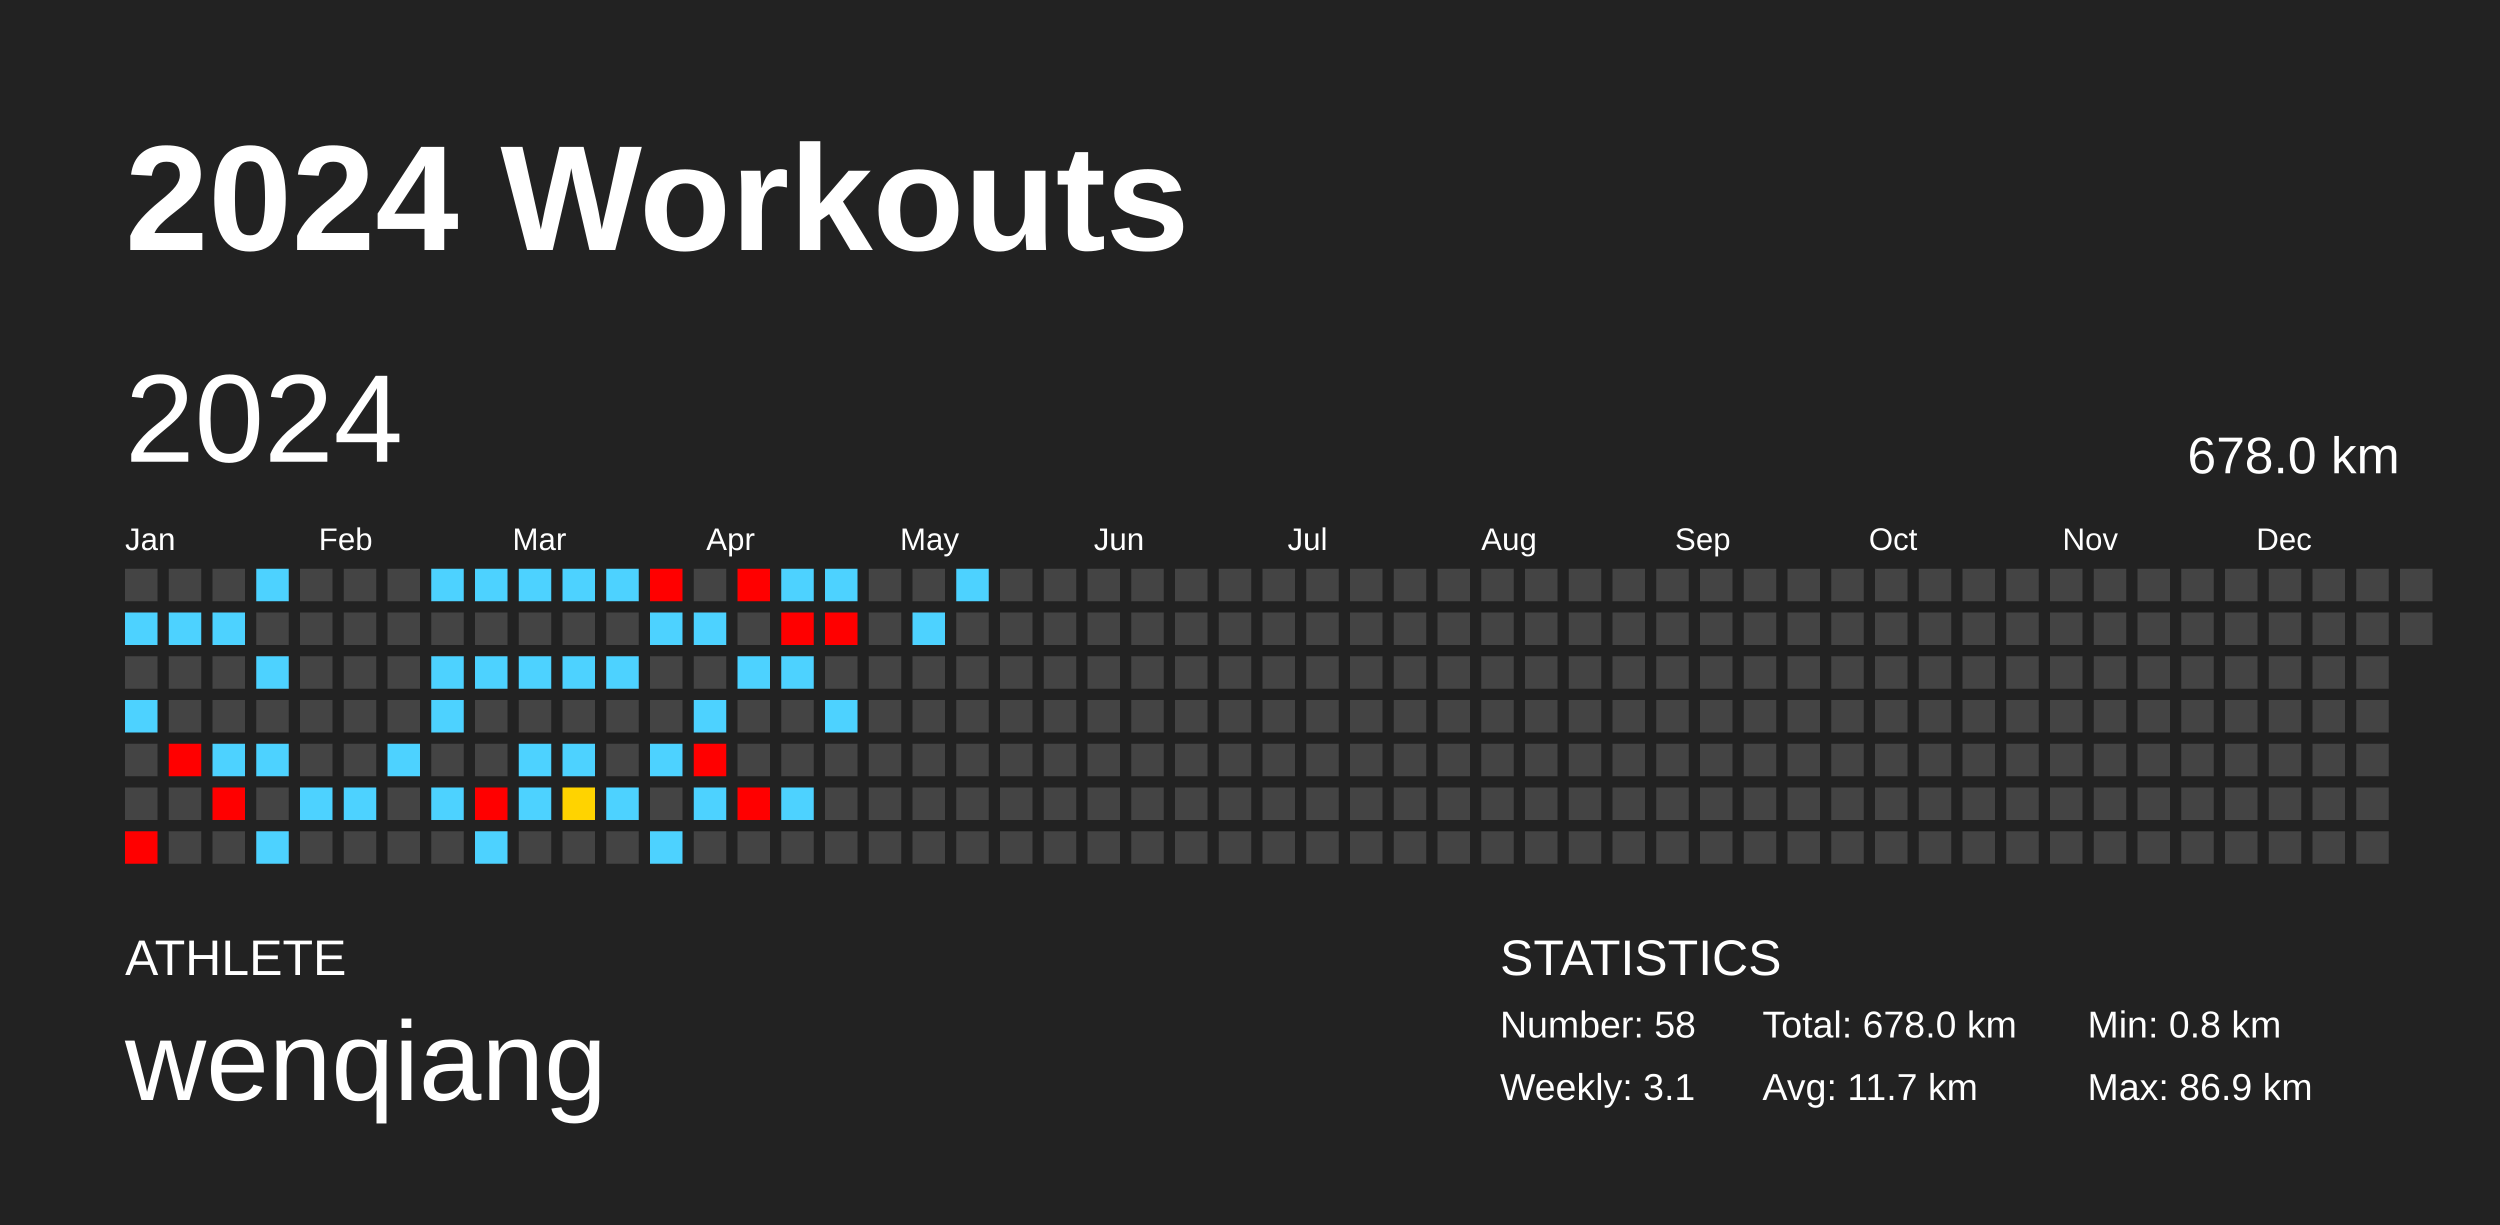
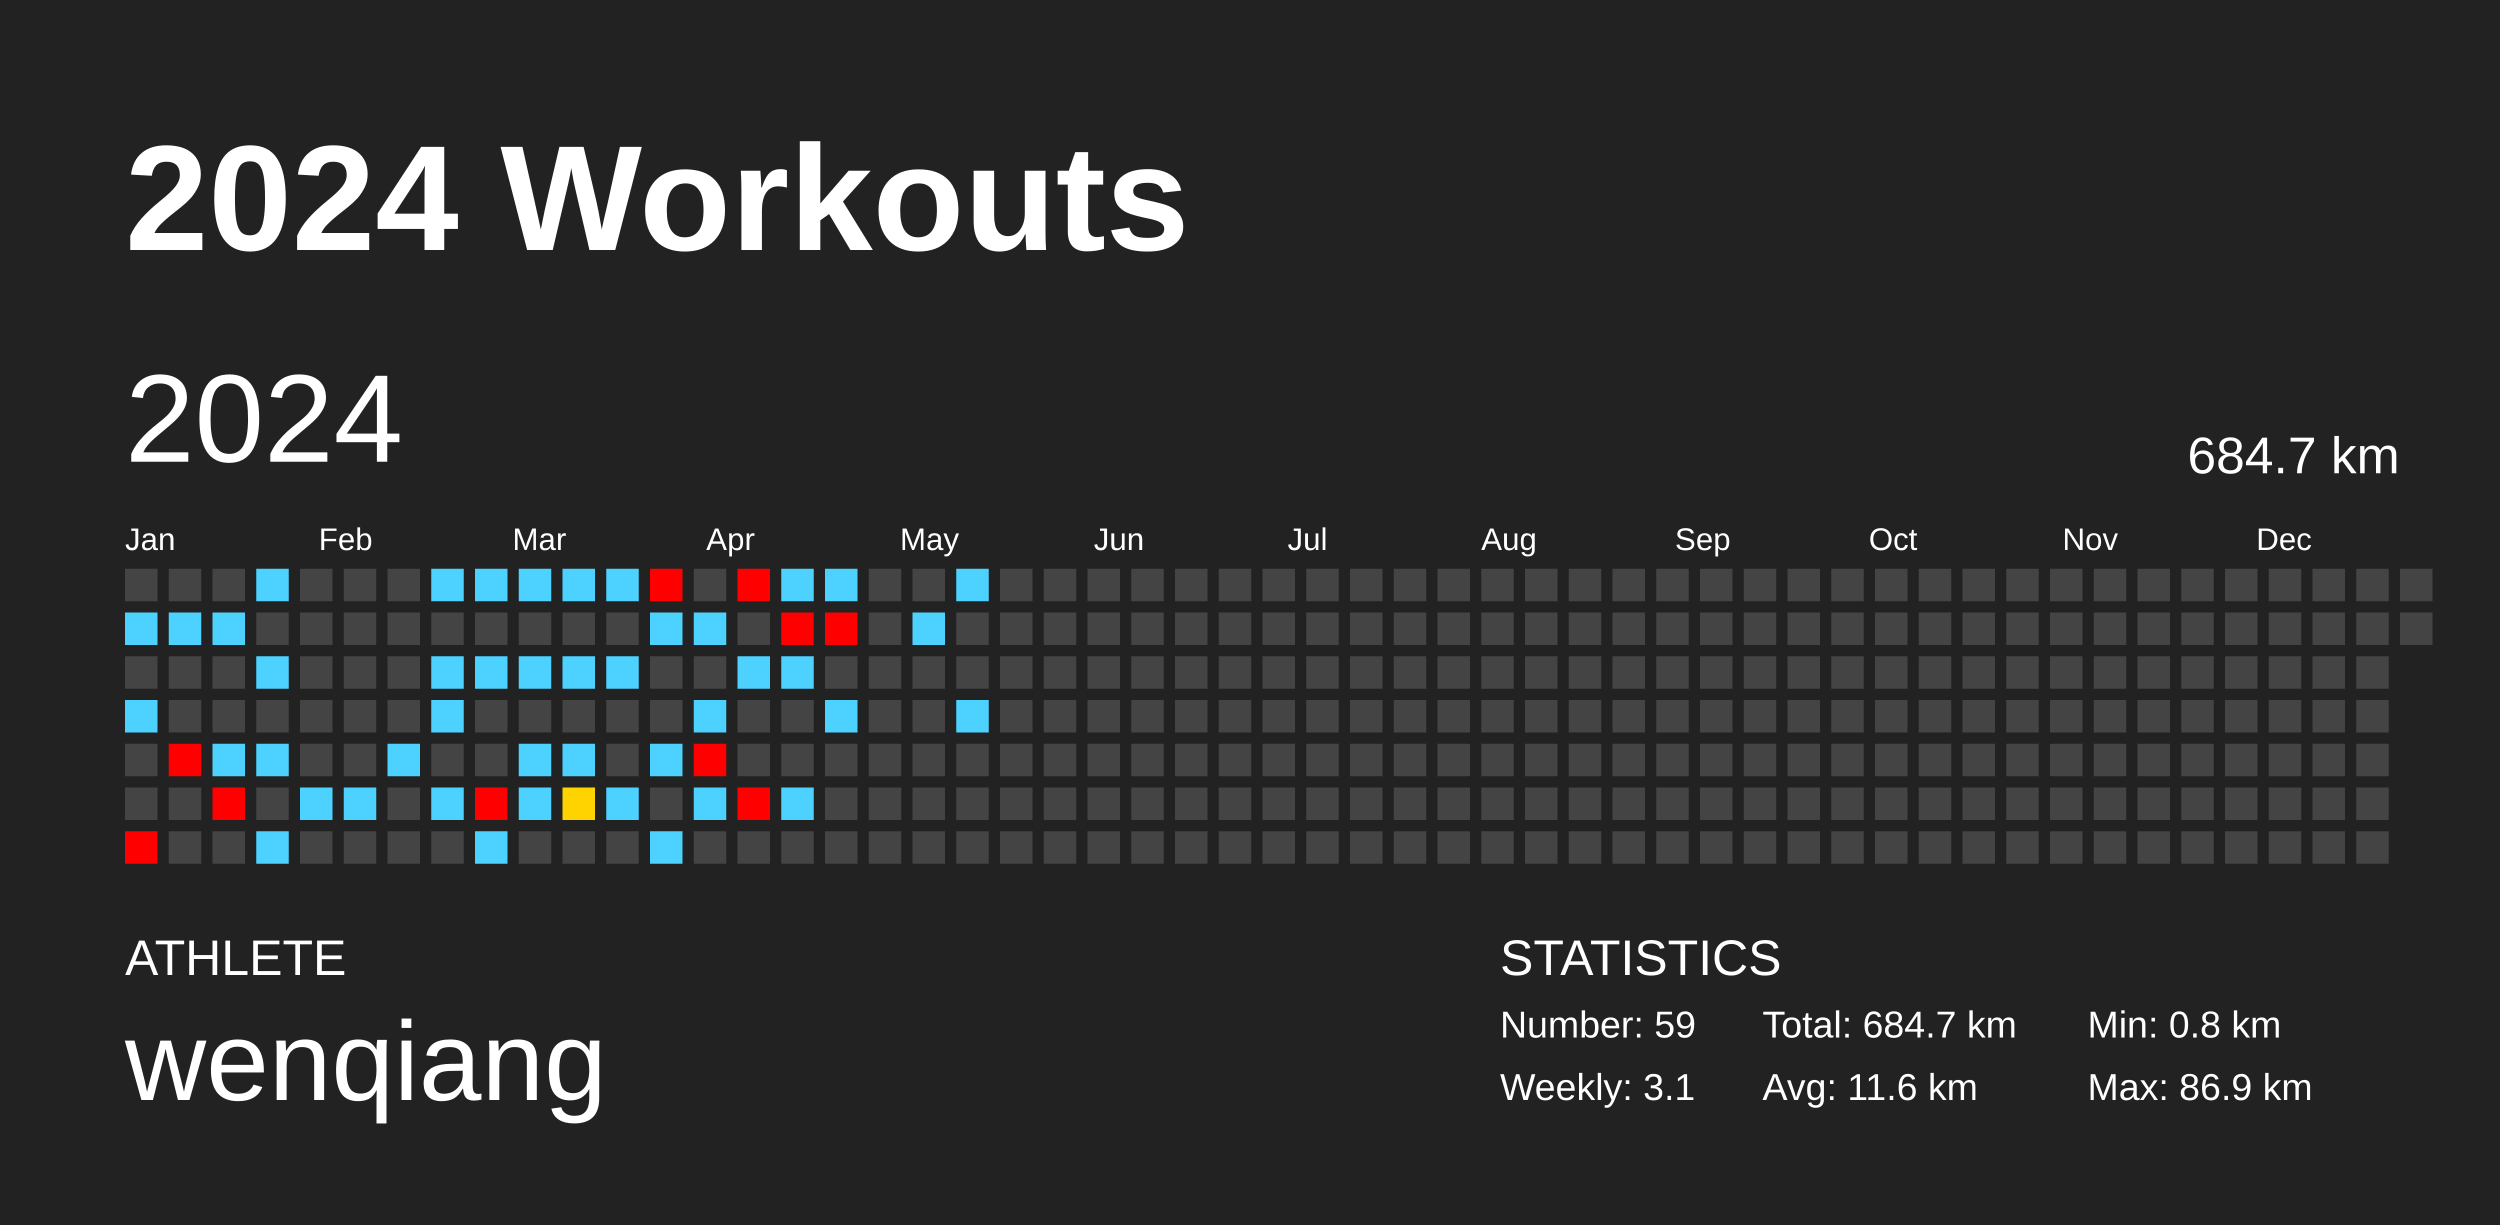
<svg xmlns="http://www.w3.org/2000/svg" baseProfile="full" height="98mm" version="1.1" viewBox="0,0,200,98" width="200mm">
  <defs />
  <rect fill="#222222" height="98" width="200" x="0" y="0" />
  <text fill="#FFFFFF" style="font-size:12px; font-family:Arial; font-weight:bold;" x="10" y="20">2024 Workouts</text>
  <text fill="#FFFFFF" style="font-size:4px; font-family:Arial" x="10" y="78">ATHLETE</text>
  <text fill="#FFFFFF" style="font-size:9px; font-family:Arial" x="10" y="88">wenqiang</text>
  <text fill="#FFFFFF" style="font-size:4px; font-family:Arial" x="120" y="78">STATISTICS</text>
-   <text fill="#FFFFFF" style="font-size:3px; font-family:Arial" x="120" y="83">Number: 58</text>
+   <text fill="#FFFFFF" style="font-size:3px; font-family:Arial" x="120" y="83">Number: 59</text>
  <text fill="#FFFFFF" style="font-size:3px; font-family:Arial" x="120" y="88">Weekly: 3.1</text>
-   <text fill="#FFFFFF" style="font-size:3px; font-family:Arial" x="141" y="83">Total: 678.0 km</text>
-   <text fill="#FFFFFF" style="font-size:3px; font-family:Arial" x="141" y="88">Avg: 11.7 km</text>
+   <text fill="#FFFFFF" style="font-size:3px; font-family:Arial" x="141" y="83">Total: 684.7 km</text>
+   <text fill="#FFFFFF" style="font-size:3px; font-family:Arial" x="141" y="88">Avg: 11.6 km</text>
  <text fill="#FFFFFF" style="font-size:3px; font-family:Arial" x="167" y="83">Min: 0.8 km</text>
  <text fill="#FFFFFF" style="font-size:3px; font-family:Arial" x="167" y="88">Max: 86.9 km</text>
  <text dominant-baseline="hanging" fill="#FFFFFF" style="font-size:10.0px; font-family:Arial;" x="10" y="30">2024</text>
-   <text dominant-baseline="hanging" fill="#FFFFFF" style="font-size:4.125px; font-family:Arial;" x="175" y="35">678.0 km</text>
+   <text dominant-baseline="hanging" fill="#FFFFFF" style="font-size:4.125px; font-family:Arial;" x="175" y="35">684.7 km</text>
  <text fill="#FFFFFF" style="font-size:2.5px; font-family:Arial" x="10.0" y="44">Jan</text>
  <text fill="#FFFFFF" style="font-size:2.5px; font-family:Arial" x="25.5" y="44">Feb</text>
  <text fill="#FFFFFF" style="font-size:2.5px; font-family:Arial" x="41.0" y="44">Mar</text>
  <text fill="#FFFFFF" style="font-size:2.5px; font-family:Arial" x="56.5" y="44">Apr</text>
  <text fill="#FFFFFF" style="font-size:2.5px; font-family:Arial" x="72.0" y="44">May</text>
  <text fill="#FFFFFF" style="font-size:2.5px; font-family:Arial" x="87.5" y="44">Jun</text>
  <text fill="#FFFFFF" style="font-size:2.5px; font-family:Arial" x="103.0" y="44">Jul</text>
  <text fill="#FFFFFF" style="font-size:2.5px; font-family:Arial" x="118.5" y="44">Aug</text>
  <text fill="#FFFFFF" style="font-size:2.5px; font-family:Arial" x="134.0" y="44">Sep</text>
  <text fill="#FFFFFF" style="font-size:2.5px; font-family:Arial" x="149.5" y="44">Oct</text>
  <text fill="#FFFFFF" style="font-size:2.5px; font-family:Arial" x="165.0" y="44">Nov</text>
  <text fill="#FFFFFF" style="font-size:2.5px; font-family:Arial" x="180.5" y="44">Dec</text>
  <rect fill="#444444" height="2.6" width="2.6" x="10.0" y="45.5" />
  <rect fill="#4dd2ff" height="2.6" width="2.6" x="10.0" y="49.0" />
  <rect fill="#444444" height="2.6" width="2.6" x="10.0" y="52.5" />
  <rect fill="#4dd2ff" height="2.6" width="2.6" x="10.0" y="56.0" />
  <rect fill="#444444" height="2.6" width="2.6" x="10.0" y="59.5" />
  <rect fill="#444444" height="2.6" width="2.6" x="10.0" y="63.0" />
  <rect fill="red" height="2.6" width="2.6" x="10.0" y="66.5" />
  <rect fill="#444444" height="2.6" width="2.6" x="13.5" y="45.5" />
  <rect fill="#4dd2ff" height="2.6" width="2.6" x="13.5" y="49.0" />
  <rect fill="#444444" height="2.6" width="2.6" x="13.5" y="52.5" />
  <rect fill="#444444" height="2.6" width="2.6" x="13.5" y="56.0" />
  <rect fill="red" height="2.6" width="2.6" x="13.5" y="59.5" />
  <rect fill="#444444" height="2.6" width="2.6" x="13.5" y="63.0" />
  <rect fill="#444444" height="2.6" width="2.6" x="13.5" y="66.5" />
  <rect fill="#444444" height="2.6" width="2.6" x="17.0" y="45.5" />
  <rect fill="#4dd2ff" height="2.6" width="2.6" x="17.0" y="49.0" />
  <rect fill="#444444" height="2.6" width="2.6" x="17.0" y="52.5" />
  <rect fill="#444444" height="2.6" width="2.6" x="17.0" y="56.0" />
  <rect fill="#4dd2ff" height="2.6" width="2.6" x="17.0" y="59.5" />
  <rect fill="red" height="2.6" width="2.6" x="17.0" y="63.0" />
  <rect fill="#444444" height="2.6" width="2.6" x="17.0" y="66.5" />
  <rect fill="#4dd2ff" height="2.6" width="2.6" x="20.5" y="45.5" />
  <rect fill="#444444" height="2.6" width="2.6" x="20.5" y="49.0" />
  <rect fill="#4dd2ff" height="2.6" width="2.6" x="20.5" y="52.5" />
  <rect fill="#444444" height="2.6" width="2.6" x="20.5" y="56.0" />
  <rect fill="#4dd2ff" height="2.6" width="2.6" x="20.5" y="59.5" />
  <rect fill="#444444" height="2.6" width="2.6" x="20.5" y="63.0" />
  <rect fill="#4dd2ff" height="2.6" width="2.6" x="20.5" y="66.5" />
  <rect fill="#444444" height="2.6" width="2.6" x="24.0" y="45.5" />
  <rect fill="#444444" height="2.6" width="2.6" x="24.0" y="49.0" />
  <rect fill="#444444" height="2.6" width="2.6" x="24.0" y="52.5" />
  <rect fill="#444444" height="2.6" width="2.6" x="24.0" y="56.0" />
  <rect fill="#444444" height="2.6" width="2.6" x="24.0" y="59.5" />
  <rect fill="#4dd2ff" height="2.6" width="2.6" x="24.0" y="63.0" />
  <rect fill="#444444" height="2.6" width="2.6" x="24.0" y="66.5" />
  <rect fill="#444444" height="2.6" width="2.6" x="27.5" y="45.5" />
  <rect fill="#444444" height="2.6" width="2.6" x="27.5" y="49.0" />
  <rect fill="#444444" height="2.6" width="2.6" x="27.5" y="52.5" />
  <rect fill="#444444" height="2.6" width="2.6" x="27.5" y="56.0" />
  <rect fill="#444444" height="2.6" width="2.6" x="27.5" y="59.5" />
  <rect fill="#4dd2ff" height="2.6" width="2.6" x="27.5" y="63.0" />
  <rect fill="#444444" height="2.6" width="2.6" x="27.5" y="66.5" />
  <rect fill="#444444" height="2.6" width="2.6" x="31.0" y="45.5" />
  <rect fill="#444444" height="2.6" width="2.6" x="31.0" y="49.0" />
  <rect fill="#444444" height="2.6" width="2.6" x="31.0" y="52.5" />
  <rect fill="#444444" height="2.6" width="2.6" x="31.0" y="56.0" />
  <rect fill="#4dd2ff" height="2.6" width="2.6" x="31.0" y="59.5" />
  <rect fill="#444444" height="2.6" width="2.6" x="31.0" y="63.0" />
  <rect fill="#444444" height="2.6" width="2.6" x="31.0" y="66.5" />
  <rect fill="#4dd2ff" height="2.6" width="2.6" x="34.5" y="45.5" />
  <rect fill="#444444" height="2.6" width="2.6" x="34.5" y="49.0" />
  <rect fill="#4dd2ff" height="2.6" width="2.6" x="34.5" y="52.5" />
  <rect fill="#4dd2ff" height="2.6" width="2.6" x="34.5" y="56.0" />
  <rect fill="#444444" height="2.6" width="2.6" x="34.5" y="59.5" />
  <rect fill="#4dd2ff" height="2.6" width="2.6" x="34.5" y="63.0" />
  <rect fill="#444444" height="2.6" width="2.6" x="34.5" y="66.5" />
  <rect fill="#4dd2ff" height="2.6" width="2.6" x="38.0" y="45.5" />
  <rect fill="#444444" height="2.6" width="2.6" x="38.0" y="49.0" />
  <rect fill="#4dd2ff" height="2.6" width="2.6" x="38.0" y="52.5" />
  <rect fill="#444444" height="2.6" width="2.6" x="38.0" y="56.0" />
  <rect fill="#444444" height="2.6" width="2.6" x="38.0" y="59.5" />
  <rect fill="red" height="2.6" width="2.6" x="38.0" y="63.0" />
  <rect fill="#4dd2ff" height="2.6" width="2.6" x="38.0" y="66.5" />
  <rect fill="#4dd2ff" height="2.6" width="2.6" x="41.5" y="45.5" />
  <rect fill="#444444" height="2.6" width="2.6" x="41.5" y="49.0" />
  <rect fill="#4dd2ff" height="2.6" width="2.6" x="41.5" y="52.5" />
  <rect fill="#444444" height="2.6" width="2.6" x="41.5" y="56.0" />
  <rect fill="#4dd2ff" height="2.6" width="2.6" x="41.5" y="59.5" />
  <rect fill="#4dd2ff" height="2.6" width="2.6" x="41.5" y="63.0" />
  <rect fill="#444444" height="2.6" width="2.6" x="41.5" y="66.5" />
  <rect fill="#4dd2ff" height="2.6" width="2.6" x="45.0" y="45.5" />
  <rect fill="#444444" height="2.6" width="2.6" x="45.0" y="49.0" />
  <rect fill="#4dd2ff" height="2.6" width="2.6" x="45.0" y="52.5" />
  <rect fill="#444444" height="2.6" width="2.6" x="45.0" y="56.0" />
  <rect fill="#4dd2ff" height="2.6" width="2.6" x="45.0" y="59.5" />
  <rect fill="#ffd300" height="2.6" width="2.6" x="45.0" y="63.0" />
  <rect fill="#444444" height="2.6" width="2.6" x="45.0" y="66.5" />
  <rect fill="#4dd2ff" height="2.6" width="2.6" x="48.5" y="45.5" />
  <rect fill="#444444" height="2.6" width="2.6" x="48.5" y="49.0" />
  <rect fill="#4dd2ff" height="2.6" width="2.6" x="48.5" y="52.5" />
  <rect fill="#444444" height="2.6" width="2.6" x="48.5" y="56.0" />
  <rect fill="#444444" height="2.6" width="2.6" x="48.5" y="59.5" />
  <rect fill="#4dd2ff" height="2.6" width="2.6" x="48.5" y="63.0" />
  <rect fill="#444444" height="2.6" width="2.6" x="48.5" y="66.5" />
  <rect fill="red" height="2.6" width="2.6" x="52.0" y="45.5" />
  <rect fill="#4dd2ff" height="2.6" width="2.6" x="52.0" y="49.0" />
  <rect fill="#444444" height="2.6" width="2.6" x="52.0" y="52.5" />
  <rect fill="#444444" height="2.6" width="2.6" x="52.0" y="56.0" />
  <rect fill="#4dd2ff" height="2.6" width="2.6" x="52.0" y="59.5" />
  <rect fill="#444444" height="2.6" width="2.6" x="52.0" y="63.0" />
  <rect fill="#4dd2ff" height="2.6" width="2.6" x="52.0" y="66.5" />
  <rect fill="#444444" height="2.6" width="2.6" x="55.5" y="45.5" />
  <rect fill="#4dd2ff" height="2.6" width="2.6" x="55.5" y="49.0" />
  <rect fill="#444444" height="2.6" width="2.6" x="55.5" y="52.5" />
  <rect fill="#4dd2ff" height="2.6" width="2.6" x="55.5" y="56.0" />
  <rect fill="red" height="2.6" width="2.6" x="55.5" y="59.5" />
  <rect fill="#4dd2ff" height="2.6" width="2.6" x="55.5" y="63.0" />
  <rect fill="#444444" height="2.6" width="2.6" x="55.5" y="66.5" />
  <rect fill="red" height="2.6" width="2.6" x="59.0" y="45.5" />
  <rect fill="#444444" height="2.6" width="2.6" x="59.0" y="49.0" />
  <rect fill="#4dd2ff" height="2.6" width="2.6" x="59.0" y="52.5" />
  <rect fill="#444444" height="2.6" width="2.6" x="59.0" y="56.0" />
  <rect fill="#444444" height="2.6" width="2.6" x="59.0" y="59.5" />
  <rect fill="red" height="2.6" width="2.6" x="59.0" y="63.0" />
  <rect fill="#444444" height="2.6" width="2.6" x="59.0" y="66.5" />
  <rect fill="#4dd2ff" height="2.6" width="2.6" x="62.5" y="45.5" />
  <rect fill="red" height="2.6" width="2.6" x="62.5" y="49.0" />
  <rect fill="#4dd2ff" height="2.6" width="2.6" x="62.5" y="52.5" />
  <rect fill="#444444" height="2.6" width="2.6" x="62.5" y="56.0" />
  <rect fill="#444444" height="2.6" width="2.6" x="62.5" y="59.5" />
  <rect fill="#4dd2ff" height="2.6" width="2.6" x="62.5" y="63.0" />
  <rect fill="#444444" height="2.6" width="2.6" x="62.5" y="66.5" />
  <rect fill="#4dd2ff" height="2.6" width="2.6" x="66.0" y="45.5" />
  <rect fill="red" height="2.6" width="2.6" x="66.0" y="49.0" />
  <rect fill="#444444" height="2.6" width="2.6" x="66.0" y="52.5" />
  <rect fill="#4dd2ff" height="2.6" width="2.6" x="66.0" y="56.0" />
  <rect fill="#444444" height="2.6" width="2.6" x="66.0" y="59.5" />
  <rect fill="#444444" height="2.6" width="2.6" x="66.0" y="63.0" />
  <rect fill="#444444" height="2.6" width="2.6" x="66.0" y="66.5" />
  <rect fill="#444444" height="2.6" width="2.6" x="69.5" y="45.5" />
  <rect fill="#444444" height="2.6" width="2.6" x="69.5" y="49.0" />
  <rect fill="#444444" height="2.6" width="2.6" x="69.5" y="52.5" />
  <rect fill="#444444" height="2.6" width="2.6" x="69.5" y="56.0" />
  <rect fill="#444444" height="2.6" width="2.6" x="69.5" y="59.5" />
  <rect fill="#444444" height="2.6" width="2.6" x="69.5" y="63.0" />
  <rect fill="#444444" height="2.6" width="2.6" x="69.5" y="66.5" />
  <rect fill="#444444" height="2.6" width="2.6" x="73.0" y="45.5" />
  <rect fill="#4dd2ff" height="2.6" width="2.6" x="73.0" y="49.0" />
  <rect fill="#444444" height="2.6" width="2.6" x="73.0" y="52.5" />
  <rect fill="#444444" height="2.6" width="2.6" x="73.0" y="56.0" />
  <rect fill="#444444" height="2.6" width="2.6" x="73.0" y="59.5" />
  <rect fill="#444444" height="2.6" width="2.6" x="73.0" y="63.0" />
  <rect fill="#444444" height="2.6" width="2.6" x="73.0" y="66.5" />
  <rect fill="#4dd2ff" height="2.6" width="2.6" x="76.5" y="45.5" />
  <rect fill="#444444" height="2.6" width="2.6" x="76.5" y="49.0" />
  <rect fill="#444444" height="2.6" width="2.6" x="76.5" y="52.5" />
-   <rect fill="#444444" height="2.6" width="2.6" x="76.5" y="56.0" />
+   <rect fill="#4dd2ff" height="2.6" width="2.6" x="76.5" y="56.0" />
  <rect fill="#444444" height="2.6" width="2.6" x="76.5" y="59.5" />
  <rect fill="#444444" height="2.6" width="2.6" x="76.5" y="63.0" />
  <rect fill="#444444" height="2.6" width="2.6" x="76.5" y="66.5" />
  <rect fill="#444444" height="2.6" width="2.6" x="80.0" y="45.5" />
  <rect fill="#444444" height="2.6" width="2.6" x="80.0" y="49.0" />
  <rect fill="#444444" height="2.6" width="2.6" x="80.0" y="52.5" />
  <rect fill="#444444" height="2.6" width="2.6" x="80.0" y="56.0" />
  <rect fill="#444444" height="2.6" width="2.6" x="80.0" y="59.5" />
  <rect fill="#444444" height="2.6" width="2.6" x="80.0" y="63.0" />
  <rect fill="#444444" height="2.6" width="2.6" x="80.0" y="66.5" />
  <rect fill="#444444" height="2.6" width="2.6" x="83.5" y="45.5" />
  <rect fill="#444444" height="2.6" width="2.6" x="83.5" y="49.0" />
  <rect fill="#444444" height="2.6" width="2.6" x="83.5" y="52.5" />
  <rect fill="#444444" height="2.6" width="2.6" x="83.5" y="56.0" />
  <rect fill="#444444" height="2.6" width="2.6" x="83.5" y="59.5" />
  <rect fill="#444444" height="2.6" width="2.6" x="83.5" y="63.0" />
  <rect fill="#444444" height="2.6" width="2.6" x="83.5" y="66.5" />
  <rect fill="#444444" height="2.6" width="2.6" x="87.0" y="45.5" />
  <rect fill="#444444" height="2.6" width="2.6" x="87.0" y="49.0" />
  <rect fill="#444444" height="2.6" width="2.6" x="87.0" y="52.5" />
  <rect fill="#444444" height="2.6" width="2.6" x="87.0" y="56.0" />
  <rect fill="#444444" height="2.6" width="2.6" x="87.0" y="59.5" />
  <rect fill="#444444" height="2.6" width="2.6" x="87.0" y="63.0" />
  <rect fill="#444444" height="2.6" width="2.6" x="87.0" y="66.5" />
  <rect fill="#444444" height="2.6" width="2.6" x="90.5" y="45.5" />
  <rect fill="#444444" height="2.6" width="2.6" x="90.5" y="49.0" />
  <rect fill="#444444" height="2.6" width="2.6" x="90.5" y="52.5" />
  <rect fill="#444444" height="2.6" width="2.6" x="90.5" y="56.0" />
  <rect fill="#444444" height="2.6" width="2.6" x="90.5" y="59.5" />
  <rect fill="#444444" height="2.6" width="2.6" x="90.5" y="63.0" />
  <rect fill="#444444" height="2.6" width="2.6" x="90.5" y="66.5" />
  <rect fill="#444444" height="2.6" width="2.6" x="94.0" y="45.5" />
  <rect fill="#444444" height="2.6" width="2.6" x="94.0" y="49.0" />
  <rect fill="#444444" height="2.6" width="2.6" x="94.0" y="52.5" />
  <rect fill="#444444" height="2.6" width="2.6" x="94.0" y="56.0" />
  <rect fill="#444444" height="2.6" width="2.6" x="94.0" y="59.5" />
  <rect fill="#444444" height="2.6" width="2.6" x="94.0" y="63.0" />
  <rect fill="#444444" height="2.6" width="2.6" x="94.0" y="66.5" />
  <rect fill="#444444" height="2.6" width="2.6" x="97.5" y="45.5" />
  <rect fill="#444444" height="2.6" width="2.6" x="97.5" y="49.0" />
  <rect fill="#444444" height="2.6" width="2.6" x="97.5" y="52.5" />
  <rect fill="#444444" height="2.6" width="2.6" x="97.5" y="56.0" />
  <rect fill="#444444" height="2.6" width="2.6" x="97.5" y="59.5" />
  <rect fill="#444444" height="2.6" width="2.6" x="97.5" y="63.0" />
  <rect fill="#444444" height="2.6" width="2.6" x="97.5" y="66.5" />
  <rect fill="#444444" height="2.6" width="2.6" x="101.0" y="45.5" />
  <rect fill="#444444" height="2.6" width="2.6" x="101.0" y="49.0" />
  <rect fill="#444444" height="2.6" width="2.6" x="101.0" y="52.5" />
  <rect fill="#444444" height="2.6" width="2.6" x="101.0" y="56.0" />
  <rect fill="#444444" height="2.6" width="2.6" x="101.0" y="59.5" />
  <rect fill="#444444" height="2.6" width="2.6" x="101.0" y="63.0" />
  <rect fill="#444444" height="2.6" width="2.6" x="101.0" y="66.5" />
  <rect fill="#444444" height="2.6" width="2.6" x="104.5" y="45.5" />
  <rect fill="#444444" height="2.6" width="2.6" x="104.5" y="49.0" />
  <rect fill="#444444" height="2.6" width="2.6" x="104.5" y="52.5" />
  <rect fill="#444444" height="2.6" width="2.6" x="104.5" y="56.0" />
  <rect fill="#444444" height="2.6" width="2.6" x="104.5" y="59.5" />
  <rect fill="#444444" height="2.6" width="2.6" x="104.5" y="63.0" />
  <rect fill="#444444" height="2.6" width="2.6" x="104.5" y="66.5" />
  <rect fill="#444444" height="2.6" width="2.6" x="108.0" y="45.5" />
  <rect fill="#444444" height="2.6" width="2.6" x="108.0" y="49.0" />
  <rect fill="#444444" height="2.6" width="2.6" x="108.0" y="52.5" />
  <rect fill="#444444" height="2.6" width="2.6" x="108.0" y="56.0" />
  <rect fill="#444444" height="2.6" width="2.6" x="108.0" y="59.5" />
  <rect fill="#444444" height="2.6" width="2.6" x="108.0" y="63.0" />
  <rect fill="#444444" height="2.6" width="2.6" x="108.0" y="66.5" />
  <rect fill="#444444" height="2.6" width="2.6" x="111.5" y="45.5" />
  <rect fill="#444444" height="2.6" width="2.6" x="111.5" y="49.0" />
  <rect fill="#444444" height="2.6" width="2.6" x="111.5" y="52.5" />
  <rect fill="#444444" height="2.6" width="2.6" x="111.5" y="56.0" />
  <rect fill="#444444" height="2.6" width="2.6" x="111.5" y="59.5" />
  <rect fill="#444444" height="2.6" width="2.6" x="111.5" y="63.0" />
  <rect fill="#444444" height="2.6" width="2.6" x="111.5" y="66.5" />
  <rect fill="#444444" height="2.6" width="2.6" x="115.0" y="45.5" />
  <rect fill="#444444" height="2.6" width="2.6" x="115.0" y="49.0" />
  <rect fill="#444444" height="2.6" width="2.6" x="115.0" y="52.5" />
  <rect fill="#444444" height="2.6" width="2.6" x="115.0" y="56.0" />
  <rect fill="#444444" height="2.6" width="2.6" x="115.0" y="59.5" />
  <rect fill="#444444" height="2.6" width="2.6" x="115.0" y="63.0" />
  <rect fill="#444444" height="2.6" width="2.6" x="115.0" y="66.5" />
  <rect fill="#444444" height="2.6" width="2.6" x="118.5" y="45.5" />
  <rect fill="#444444" height="2.6" width="2.6" x="118.5" y="49.0" />
  <rect fill="#444444" height="2.6" width="2.6" x="118.5" y="52.5" />
  <rect fill="#444444" height="2.6" width="2.6" x="118.5" y="56.0" />
  <rect fill="#444444" height="2.6" width="2.6" x="118.5" y="59.5" />
  <rect fill="#444444" height="2.6" width="2.6" x="118.5" y="63.0" />
  <rect fill="#444444" height="2.6" width="2.6" x="118.5" y="66.5" />
  <rect fill="#444444" height="2.6" width="2.6" x="122.0" y="45.5" />
  <rect fill="#444444" height="2.6" width="2.6" x="122.0" y="49.0" />
  <rect fill="#444444" height="2.6" width="2.6" x="122.0" y="52.5" />
  <rect fill="#444444" height="2.6" width="2.6" x="122.0" y="56.0" />
  <rect fill="#444444" height="2.6" width="2.6" x="122.0" y="59.5" />
  <rect fill="#444444" height="2.6" width="2.6" x="122.0" y="63.0" />
  <rect fill="#444444" height="2.6" width="2.6" x="122.0" y="66.5" />
  <rect fill="#444444" height="2.6" width="2.6" x="125.5" y="45.5" />
  <rect fill="#444444" height="2.6" width="2.6" x="125.5" y="49.0" />
  <rect fill="#444444" height="2.6" width="2.6" x="125.5" y="52.5" />
  <rect fill="#444444" height="2.6" width="2.6" x="125.5" y="56.0" />
  <rect fill="#444444" height="2.6" width="2.6" x="125.5" y="59.5" />
  <rect fill="#444444" height="2.6" width="2.6" x="125.5" y="63.0" />
  <rect fill="#444444" height="2.6" width="2.6" x="125.5" y="66.5" />
  <rect fill="#444444" height="2.6" width="2.6" x="129.0" y="45.5" />
  <rect fill="#444444" height="2.6" width="2.6" x="129.0" y="49.0" />
  <rect fill="#444444" height="2.6" width="2.6" x="129.0" y="52.5" />
  <rect fill="#444444" height="2.6" width="2.6" x="129.0" y="56.0" />
  <rect fill="#444444" height="2.6" width="2.6" x="129.0" y="59.5" />
  <rect fill="#444444" height="2.6" width="2.6" x="129.0" y="63.0" />
  <rect fill="#444444" height="2.6" width="2.6" x="129.0" y="66.5" />
  <rect fill="#444444" height="2.6" width="2.6" x="132.5" y="45.5" />
  <rect fill="#444444" height="2.6" width="2.6" x="132.5" y="49.0" />
  <rect fill="#444444" height="2.6" width="2.6" x="132.5" y="52.5" />
  <rect fill="#444444" height="2.6" width="2.6" x="132.5" y="56.0" />
  <rect fill="#444444" height="2.6" width="2.6" x="132.5" y="59.5" />
  <rect fill="#444444" height="2.6" width="2.6" x="132.5" y="63.0" />
  <rect fill="#444444" height="2.6" width="2.6" x="132.5" y="66.5" />
  <rect fill="#444444" height="2.6" width="2.6" x="136.0" y="45.5" />
  <rect fill="#444444" height="2.6" width="2.6" x="136.0" y="49.0" />
  <rect fill="#444444" height="2.6" width="2.6" x="136.0" y="52.5" />
  <rect fill="#444444" height="2.6" width="2.6" x="136.0" y="56.0" />
  <rect fill="#444444" height="2.6" width="2.6" x="136.0" y="59.5" />
  <rect fill="#444444" height="2.6" width="2.6" x="136.0" y="63.0" />
  <rect fill="#444444" height="2.6" width="2.6" x="136.0" y="66.5" />
  <rect fill="#444444" height="2.6" width="2.6" x="139.5" y="45.5" />
  <rect fill="#444444" height="2.6" width="2.6" x="139.5" y="49.0" />
  <rect fill="#444444" height="2.6" width="2.6" x="139.5" y="52.5" />
  <rect fill="#444444" height="2.6" width="2.6" x="139.5" y="56.0" />
  <rect fill="#444444" height="2.6" width="2.6" x="139.5" y="59.5" />
  <rect fill="#444444" height="2.6" width="2.6" x="139.5" y="63.0" />
  <rect fill="#444444" height="2.6" width="2.6" x="139.5" y="66.5" />
  <rect fill="#444444" height="2.6" width="2.6" x="143.0" y="45.5" />
  <rect fill="#444444" height="2.6" width="2.6" x="143.0" y="49.0" />
  <rect fill="#444444" height="2.6" width="2.6" x="143.0" y="52.5" />
  <rect fill="#444444" height="2.6" width="2.6" x="143.0" y="56.0" />
  <rect fill="#444444" height="2.6" width="2.6" x="143.0" y="59.5" />
  <rect fill="#444444" height="2.6" width="2.6" x="143.0" y="63.0" />
  <rect fill="#444444" height="2.6" width="2.6" x="143.0" y="66.5" />
  <rect fill="#444444" height="2.6" width="2.6" x="146.5" y="45.5" />
  <rect fill="#444444" height="2.6" width="2.6" x="146.5" y="49.0" />
  <rect fill="#444444" height="2.6" width="2.6" x="146.5" y="52.5" />
  <rect fill="#444444" height="2.6" width="2.6" x="146.5" y="56.0" />
  <rect fill="#444444" height="2.6" width="2.6" x="146.5" y="59.5" />
  <rect fill="#444444" height="2.6" width="2.6" x="146.5" y="63.0" />
  <rect fill="#444444" height="2.6" width="2.6" x="146.5" y="66.5" />
  <rect fill="#444444" height="2.6" width="2.6" x="150.0" y="45.5" />
  <rect fill="#444444" height="2.6" width="2.6" x="150.0" y="49.0" />
  <rect fill="#444444" height="2.6" width="2.6" x="150.0" y="52.5" />
  <rect fill="#444444" height="2.6" width="2.6" x="150.0" y="56.0" />
  <rect fill="#444444" height="2.6" width="2.6" x="150.0" y="59.5" />
  <rect fill="#444444" height="2.6" width="2.6" x="150.0" y="63.0" />
  <rect fill="#444444" height="2.6" width="2.6" x="150.0" y="66.5" />
  <rect fill="#444444" height="2.6" width="2.6" x="153.5" y="45.5" />
  <rect fill="#444444" height="2.6" width="2.6" x="153.5" y="49.0" />
  <rect fill="#444444" height="2.6" width="2.6" x="153.5" y="52.5" />
  <rect fill="#444444" height="2.6" width="2.6" x="153.5" y="56.0" />
  <rect fill="#444444" height="2.6" width="2.6" x="153.5" y="59.5" />
  <rect fill="#444444" height="2.6" width="2.6" x="153.5" y="63.0" />
  <rect fill="#444444" height="2.6" width="2.6" x="153.5" y="66.5" />
  <rect fill="#444444" height="2.6" width="2.6" x="157.0" y="45.5" />
  <rect fill="#444444" height="2.6" width="2.6" x="157.0" y="49.0" />
  <rect fill="#444444" height="2.6" width="2.6" x="157.0" y="52.5" />
  <rect fill="#444444" height="2.6" width="2.6" x="157.0" y="56.0" />
  <rect fill="#444444" height="2.6" width="2.6" x="157.0" y="59.5" />
  <rect fill="#444444" height="2.6" width="2.6" x="157.0" y="63.0" />
  <rect fill="#444444" height="2.6" width="2.6" x="157.0" y="66.5" />
  <rect fill="#444444" height="2.6" width="2.6" x="160.5" y="45.5" />
  <rect fill="#444444" height="2.6" width="2.6" x="160.5" y="49.0" />
  <rect fill="#444444" height="2.6" width="2.6" x="160.5" y="52.5" />
  <rect fill="#444444" height="2.6" width="2.6" x="160.5" y="56.0" />
  <rect fill="#444444" height="2.6" width="2.6" x="160.5" y="59.5" />
  <rect fill="#444444" height="2.6" width="2.6" x="160.5" y="63.0" />
  <rect fill="#444444" height="2.6" width="2.6" x="160.5" y="66.5" />
  <rect fill="#444444" height="2.6" width="2.6" x="164.0" y="45.5" />
  <rect fill="#444444" height="2.6" width="2.6" x="164.0" y="49.0" />
  <rect fill="#444444" height="2.6" width="2.6" x="164.0" y="52.5" />
  <rect fill="#444444" height="2.6" width="2.6" x="164.0" y="56.0" />
  <rect fill="#444444" height="2.6" width="2.6" x="164.0" y="59.5" />
  <rect fill="#444444" height="2.6" width="2.6" x="164.0" y="63.0" />
  <rect fill="#444444" height="2.6" width="2.6" x="164.0" y="66.5" />
  <rect fill="#444444" height="2.6" width="2.6" x="167.5" y="45.5" />
  <rect fill="#444444" height="2.6" width="2.6" x="167.5" y="49.0" />
  <rect fill="#444444" height="2.6" width="2.6" x="167.5" y="52.5" />
  <rect fill="#444444" height="2.6" width="2.6" x="167.5" y="56.0" />
  <rect fill="#444444" height="2.6" width="2.6" x="167.5" y="59.5" />
  <rect fill="#444444" height="2.6" width="2.6" x="167.5" y="63.0" />
  <rect fill="#444444" height="2.6" width="2.6" x="167.5" y="66.5" />
  <rect fill="#444444" height="2.6" width="2.6" x="171.0" y="45.5" />
  <rect fill="#444444" height="2.6" width="2.6" x="171.0" y="49.0" />
  <rect fill="#444444" height="2.6" width="2.6" x="171.0" y="52.5" />
  <rect fill="#444444" height="2.6" width="2.6" x="171.0" y="56.0" />
  <rect fill="#444444" height="2.6" width="2.6" x="171.0" y="59.5" />
  <rect fill="#444444" height="2.6" width="2.6" x="171.0" y="63.0" />
  <rect fill="#444444" height="2.6" width="2.6" x="171.0" y="66.5" />
  <rect fill="#444444" height="2.6" width="2.6" x="174.5" y="45.5" />
  <rect fill="#444444" height="2.6" width="2.6" x="174.5" y="49.0" />
  <rect fill="#444444" height="2.6" width="2.6" x="174.5" y="52.5" />
  <rect fill="#444444" height="2.6" width="2.6" x="174.5" y="56.0" />
  <rect fill="#444444" height="2.6" width="2.6" x="174.5" y="59.5" />
  <rect fill="#444444" height="2.6" width="2.6" x="174.5" y="63.0" />
  <rect fill="#444444" height="2.6" width="2.6" x="174.5" y="66.5" />
  <rect fill="#444444" height="2.6" width="2.6" x="178.0" y="45.5" />
  <rect fill="#444444" height="2.6" width="2.6" x="178.0" y="49.0" />
  <rect fill="#444444" height="2.6" width="2.6" x="178.0" y="52.5" />
  <rect fill="#444444" height="2.6" width="2.6" x="178.0" y="56.0" />
  <rect fill="#444444" height="2.6" width="2.6" x="178.0" y="59.5" />
  <rect fill="#444444" height="2.6" width="2.6" x="178.0" y="63.0" />
  <rect fill="#444444" height="2.6" width="2.6" x="178.0" y="66.5" />
  <rect fill="#444444" height="2.6" width="2.6" x="181.5" y="45.5" />
  <rect fill="#444444" height="2.6" width="2.6" x="181.5" y="49.0" />
  <rect fill="#444444" height="2.6" width="2.6" x="181.5" y="52.5" />
  <rect fill="#444444" height="2.6" width="2.6" x="181.5" y="56.0" />
  <rect fill="#444444" height="2.6" width="2.6" x="181.5" y="59.5" />
  <rect fill="#444444" height="2.6" width="2.6" x="181.5" y="63.0" />
  <rect fill="#444444" height="2.6" width="2.6" x="181.5" y="66.5" />
  <rect fill="#444444" height="2.6" width="2.6" x="185.0" y="45.5" />
  <rect fill="#444444" height="2.6" width="2.6" x="185.0" y="49.0" />
  <rect fill="#444444" height="2.6" width="2.6" x="185.0" y="52.5" />
  <rect fill="#444444" height="2.6" width="2.6" x="185.0" y="56.0" />
  <rect fill="#444444" height="2.6" width="2.6" x="185.0" y="59.5" />
  <rect fill="#444444" height="2.6" width="2.6" x="185.0" y="63.0" />
  <rect fill="#444444" height="2.6" width="2.6" x="185.0" y="66.5" />
  <rect fill="#444444" height="2.6" width="2.6" x="188.5" y="45.5" />
  <rect fill="#444444" height="2.6" width="2.6" x="188.5" y="49.0" />
  <rect fill="#444444" height="2.6" width="2.6" x="188.5" y="52.5" />
  <rect fill="#444444" height="2.6" width="2.6" x="188.5" y="56.0" />
  <rect fill="#444444" height="2.6" width="2.6" x="188.5" y="59.5" />
  <rect fill="#444444" height="2.6" width="2.6" x="188.5" y="63.0" />
  <rect fill="#444444" height="2.6" width="2.6" x="188.5" y="66.5" />
  <rect fill="#444444" height="2.6" width="2.6" x="192.0" y="45.5" />
  <rect fill="#444444" height="2.6" width="2.6" x="192.0" y="49.0" />
</svg>
